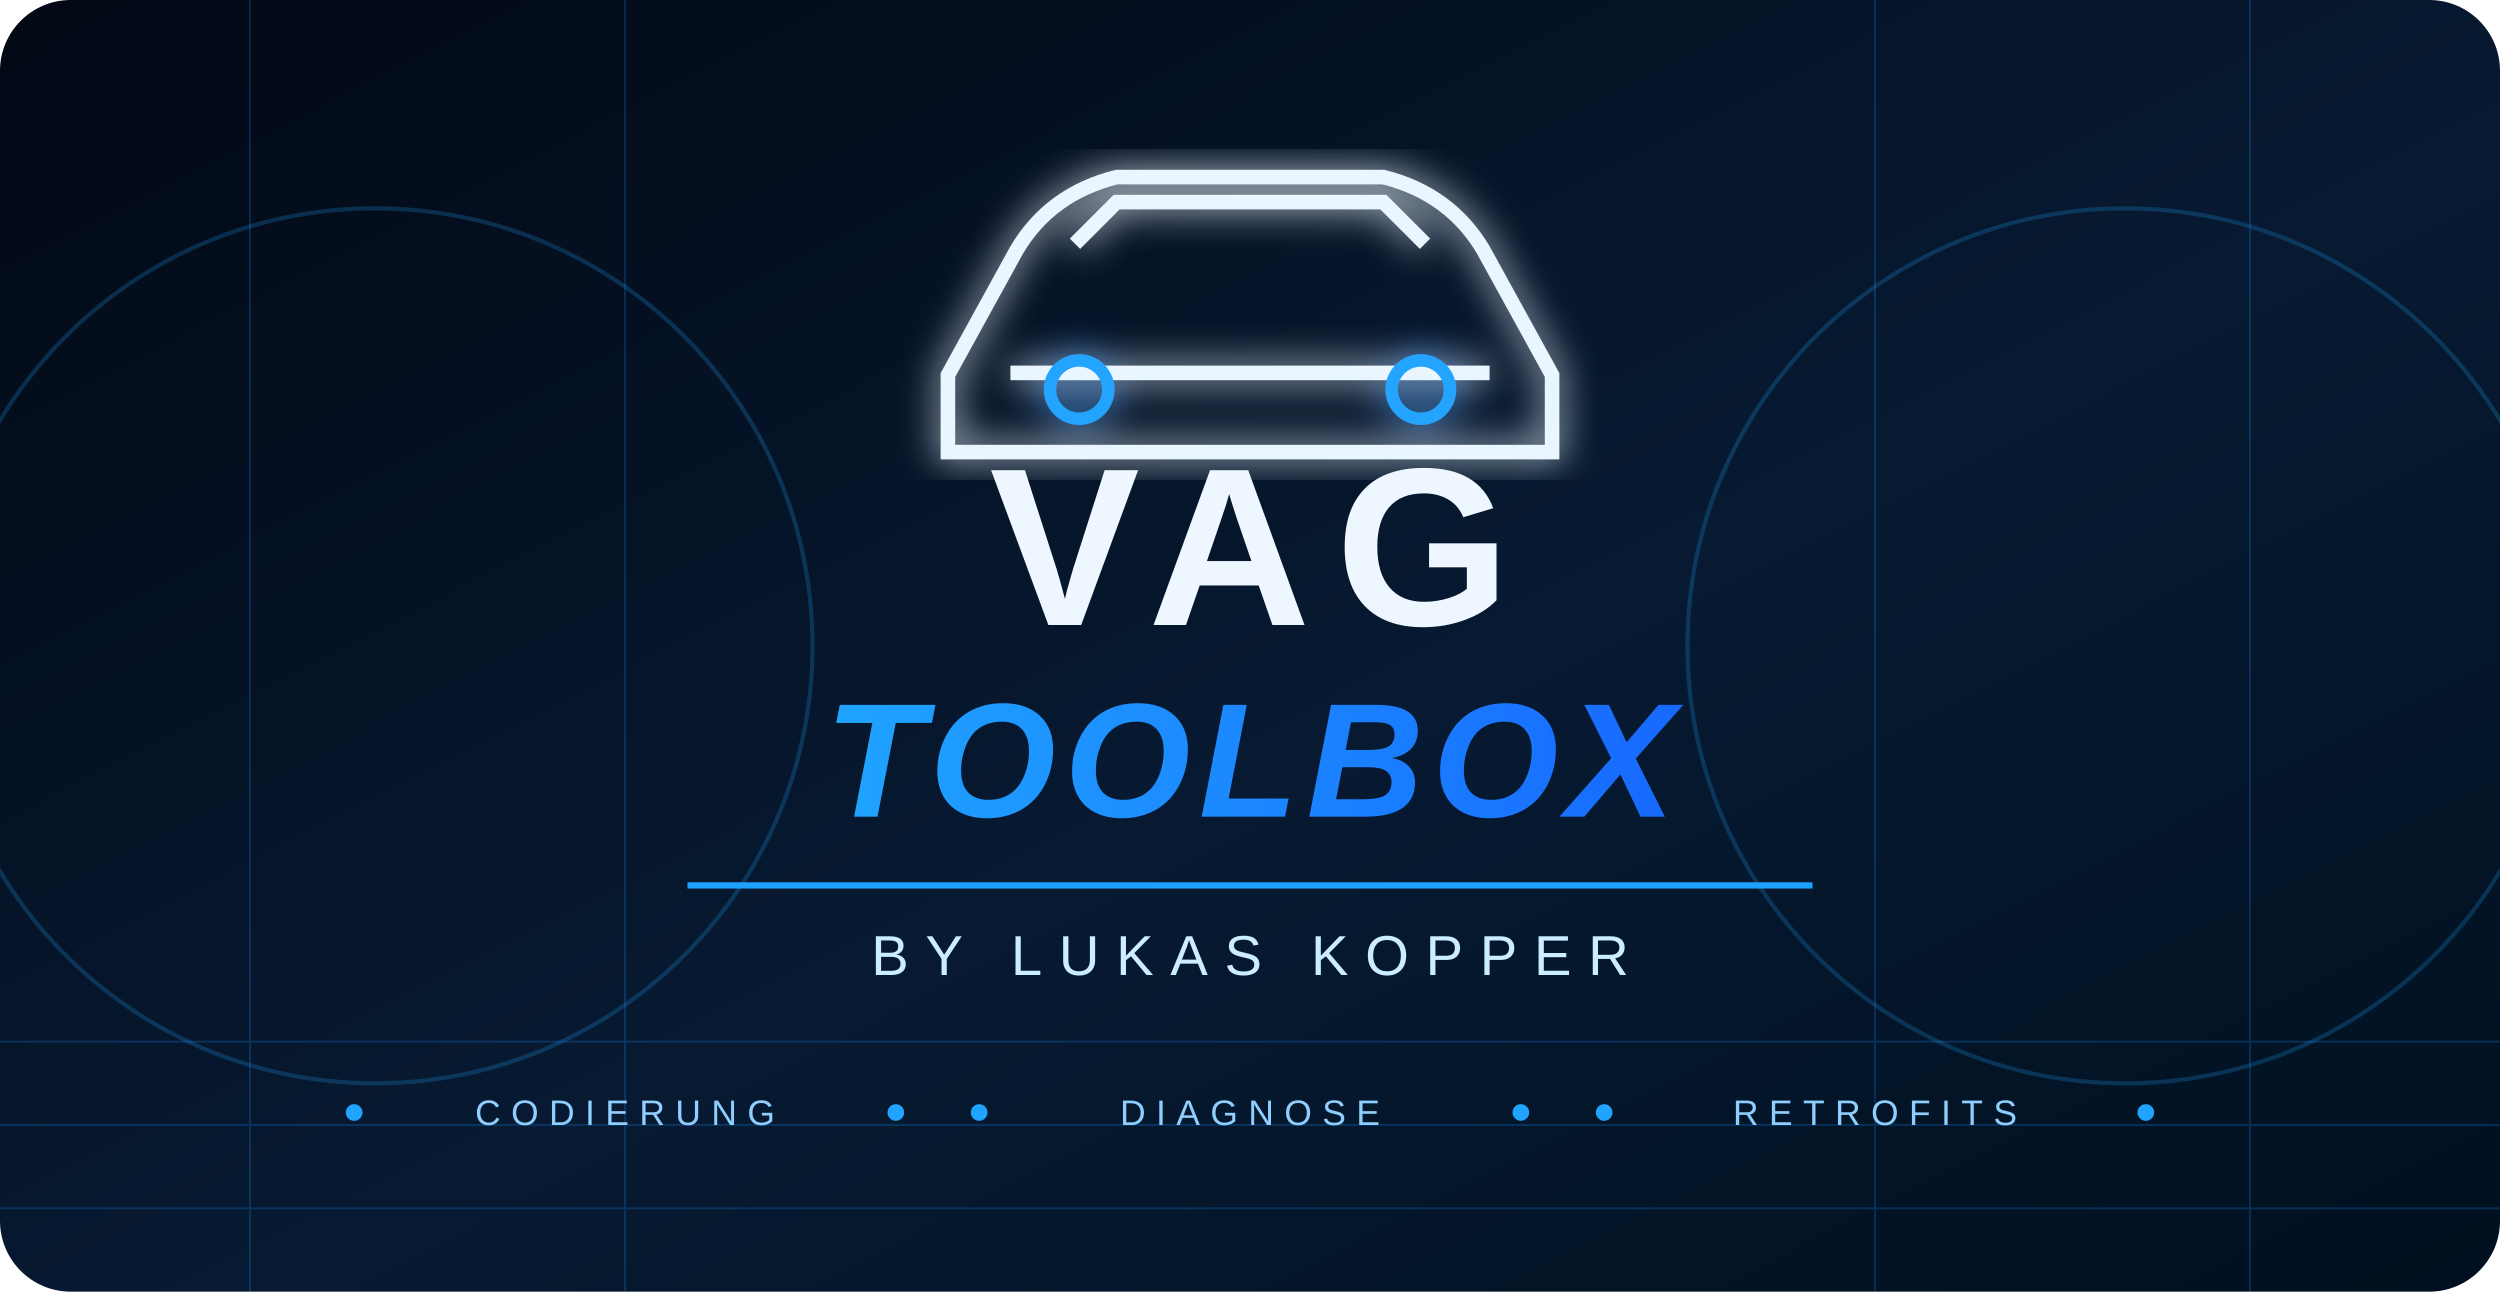
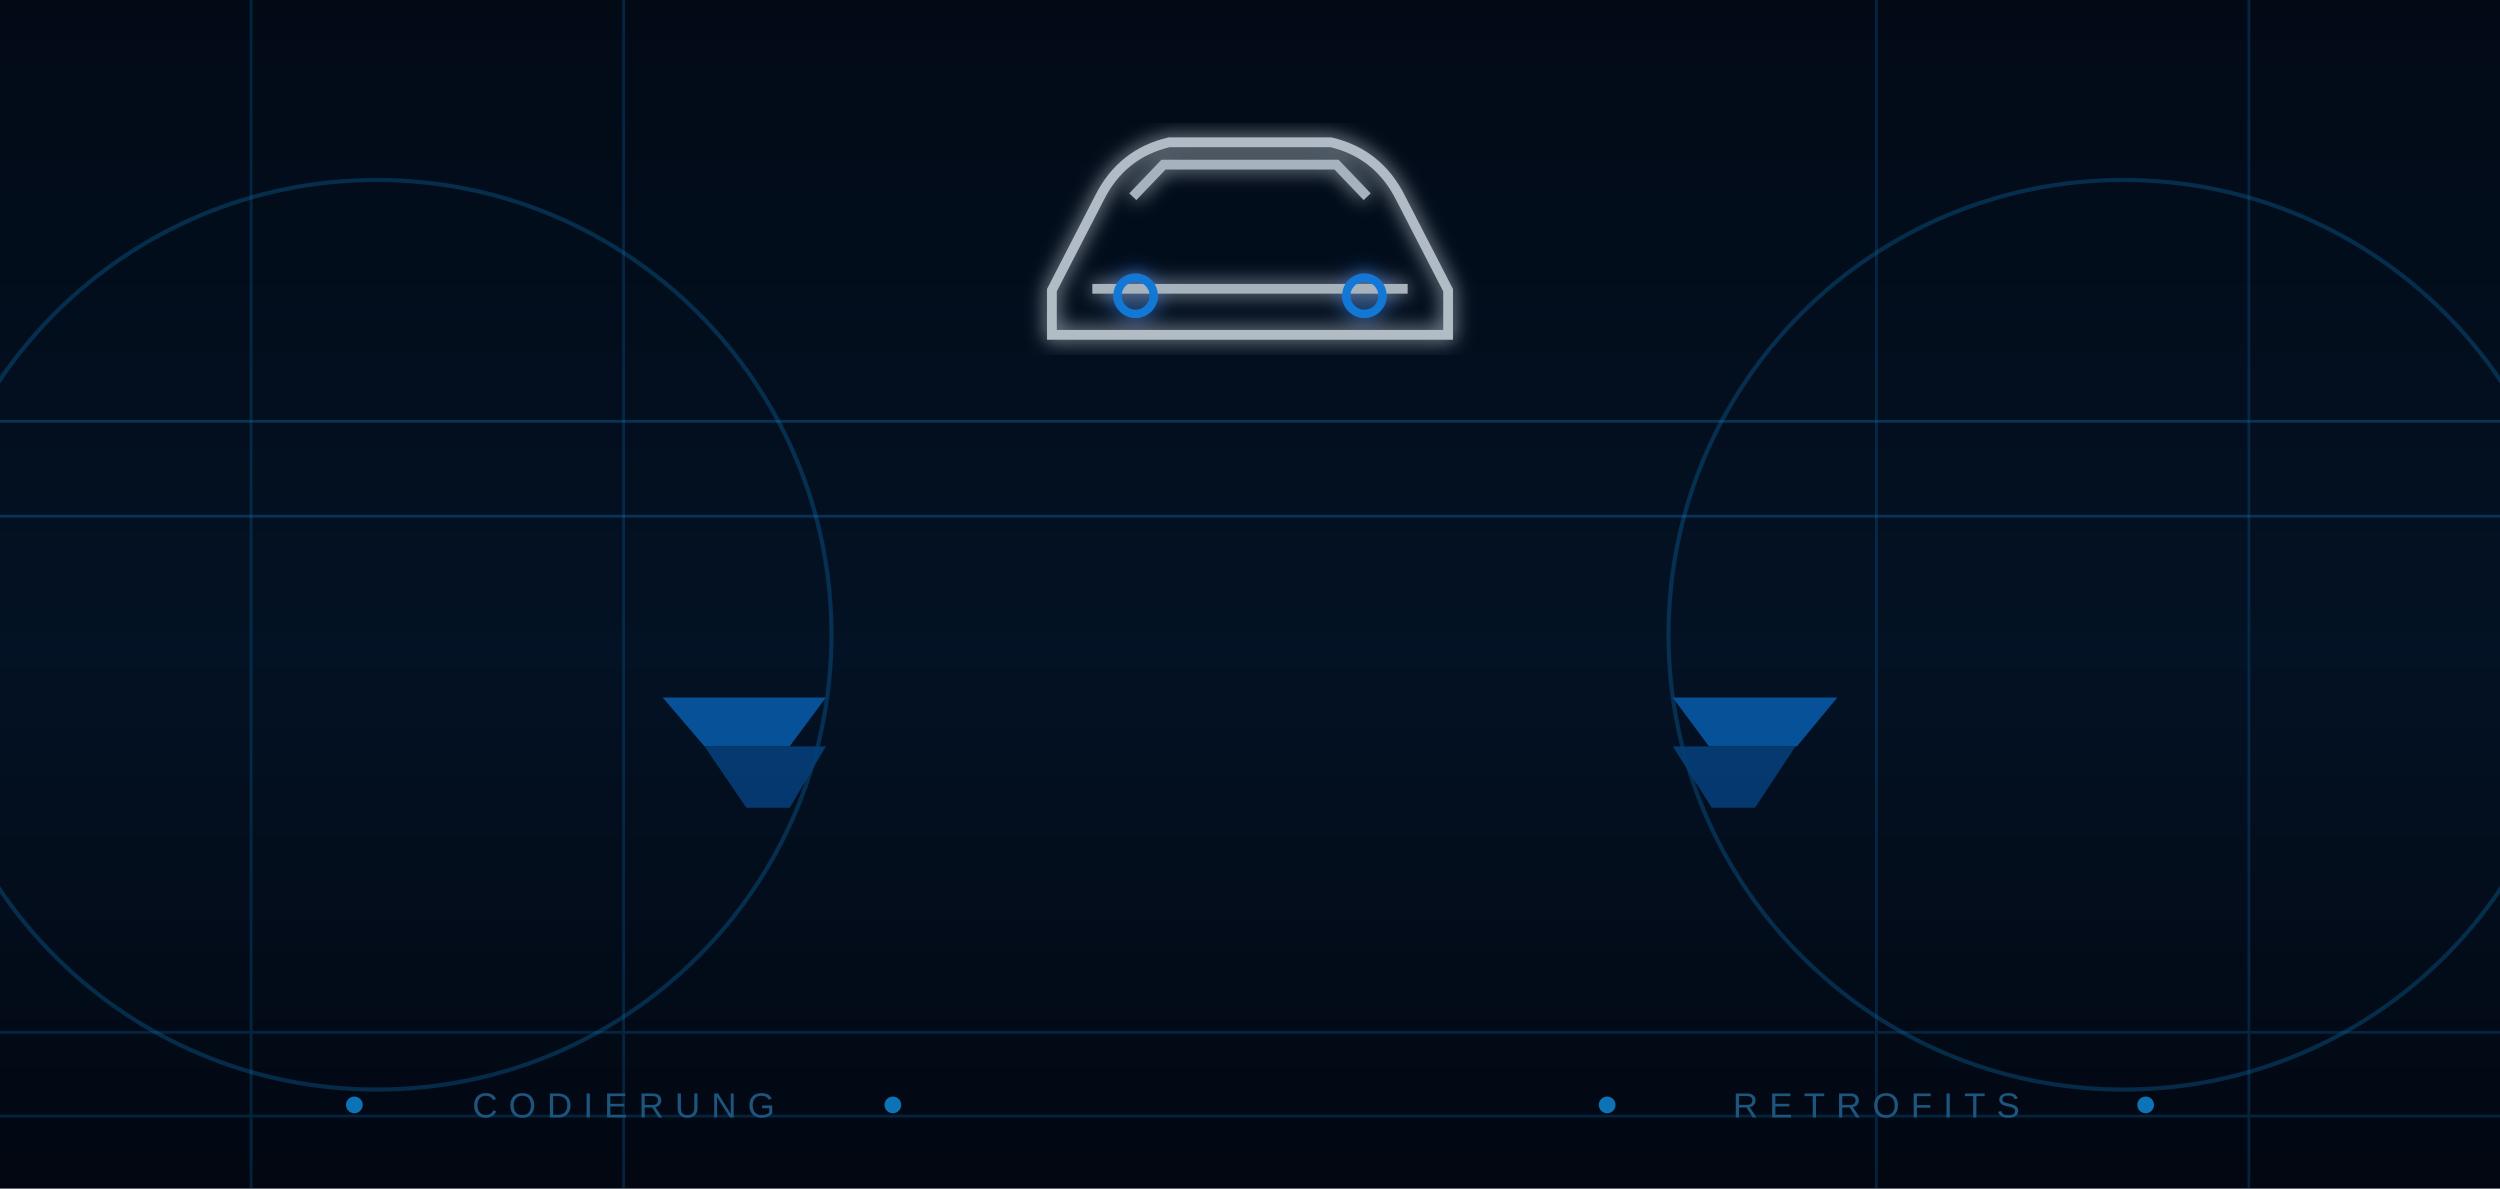
- <svg xmlns="http://www.w3.org/2000/svg" viewBox="0 0 1200 620">
+ <svg xmlns="http://www.w3.org/2000/svg" viewBox="0 0 1792 852" preserveAspectRatio="xMidYMid slice">
  <defs>
-     <linearGradient id="bg" x1="0" y1="0" x2="1" y2="1">
-       <stop stop-color="#020814" />
-       <stop offset=".55" stop-color="#071a32" />
-       <stop offset="1" stop-color="#00101f" />
-     </linearGradient>
-     <linearGradient id="blue" x1="0" y1="0" x2="1" y2="0">
-       <stop stop-color="#20a4ff" />
-       <stop offset="1" stop-color="#1769ff" />
+     <linearGradient id="bg" x1="0" y1="0" x2="0" y2="1">
+       <stop stop-color="#020a16" />
+       <stop offset=".55" stop-color="#031224" />
+       <stop offset="1" stop-color="#020711" />
    </linearGradient>
    <filter id="glow">
-       <feGaussianBlur stdDeviation="9" result="b" />
+       <feGaussianBlur stdDeviation="7" result="b" />
      <feMerge>
        <feMergeNode in="b" />
        <feMergeNode in="SourceGraphic" />
      </feMerge>
    </filter>
  </defs>
-   <rect width="1200" height="620" rx="34" fill="url(#bg)" />
-   <g opacity=".22" stroke="#168cff">
-     <path d="M0 500H1200M0 540H1200M0 580H1200" />
-     <path d="M120 0V620M300 0V620M900 0V620M1080 0V620" />
+   <rect width="1792" height="852" fill="url(#bg)" />
+   <g opacity=".28" stroke="#0b68aa" stroke-width="2">
+     <path d="M180 0V852M447 0V852M1345 0V852M1612 0V852" />
+     <path d="M0 740H1792M0 800H1792" />
  </g>
-   <g opacity=".22" fill="none" stroke="#20a4ff" stroke-width="2">
-     <circle cx="180" cy="310" r="210" />
-     <circle cx="1020" cy="310" r="210" />
+   <g opacity=".34" fill="none" stroke="#0b6bad" stroke-width="3">
+     <circle cx="270" cy="455" r="326" />
+     <circle cx="1522" cy="455" r="326" />
  </g>
-   <g transform="translate(600 105)" filter="url(#glow)">
-     <path d="M-145 75L-112 15Q-96-12-64-20H64Q96-12 112 15L145 75V112H-145Z" fill="none" stroke="#eaf6ff" stroke-width="7" />
-     <path d="M-84 12L-64-8H64L84 12M-115 74H115" fill="none" stroke="#eaf6ff" stroke-width="7" />
-     <circle cx="-82" cy="82" r="14" fill="none" stroke="#20a4ff" stroke-width="6" />
-     <circle cx="82" cy="82" r="14" fill="none" stroke="#20a4ff" stroke-width="6" />
+   <g opacity=".3" fill="none" stroke="#1487d1" stroke-width="2">
+     <path d="M0 302H1792M0 370H1792" />
  </g>
-   <text x="600" y="300" text-anchor="middle" font-family="Arial,sans-serif" font-size="108" font-weight="900" letter-spacing="12" fill="#eef7ff">VAG</text>
-   <text x="600" y="392" text-anchor="middle" font-family="Arial,sans-serif" font-size="78" font-weight="900" font-style="italic" letter-spacing="4" fill="url(#blue)">TOOLBOX</text>
-   <line x1="330" y1="425" x2="870" y2="425" stroke="#1da1ff" stroke-width="3" />
-   <text x="600" y="468" text-anchor="middle" font-family="Arial,sans-serif" font-size="27" letter-spacing="8" fill="#ccecff">BY LUKAS KOPPER</text>
-   <g font-family="Arial,sans-serif" font-size="17" letter-spacing="5" fill="#8ecfff" text-anchor="middle">
-     <text x="300" y="540">CODIERUNG</text>
-     <text x="600" y="540">DIAGNOSE</text>
-     <text x="900" y="540">RETROFITS</text>
+   <g transform="translate(896 116)" opacity=".82" filter="url(#glow)">
+     <path d="M-142 92L-108 26Q-92-6-58-14H58Q92-6 108 26L142 92V124H-142Z" fill="none" stroke="#d8e2ea" stroke-width="7" />
+     <path d="M-84 25L-62 2H62L84 25M-113 91H113" fill="none" stroke="#cbd7e0" stroke-width="7" />
+     <circle cx="-82" cy="96" r="13" fill="none" stroke="#168fff" stroke-width="6" />
+     <circle cx="82" cy="96" r="13" fill="none" stroke="#168fff" stroke-width="6" />
  </g>
-   <g fill="#20a4ff">
-     <circle cx="170" cy="534" r="4" />
-     <circle cx="430" cy="534" r="4" />
-     <circle cx="470" cy="534" r="4" />
-     <circle cx="730" cy="534" r="4" />
-     <circle cx="770" cy="534" r="4" />
-     <circle cx="1030" cy="534" r="4" />
+   <g opacity=".9">
+     <path d="M475 500H592L566 535H505Z" fill="#0758a5" />
+     <path d="M1199 500H1317L1288 535H1225Z" fill="#0758a5" />
+     <path d="M505 535H592L566 579H535Z" fill="#063d78" />
+     <path d="M1199 535H1287L1258 579H1227Z" fill="#063d78" />
+   </g>
+   <g font-family="Arial,sans-serif" font-size="25" letter-spacing="8" fill="#1c557d" text-anchor="middle">
+     <text x="447" y="801">CODIERUNG</text>
+     <text x="1345" y="801">RETROFITS</text>
+   </g>
+   <g fill="#0b73b6">
+     <circle cx="254" cy="792" r="6" />
+     <circle cx="640" cy="792" r="6" />
+     <circle cx="1152" cy="792" r="6" />
+     <circle cx="1538" cy="792" r="6" />
  </g>
</svg>
